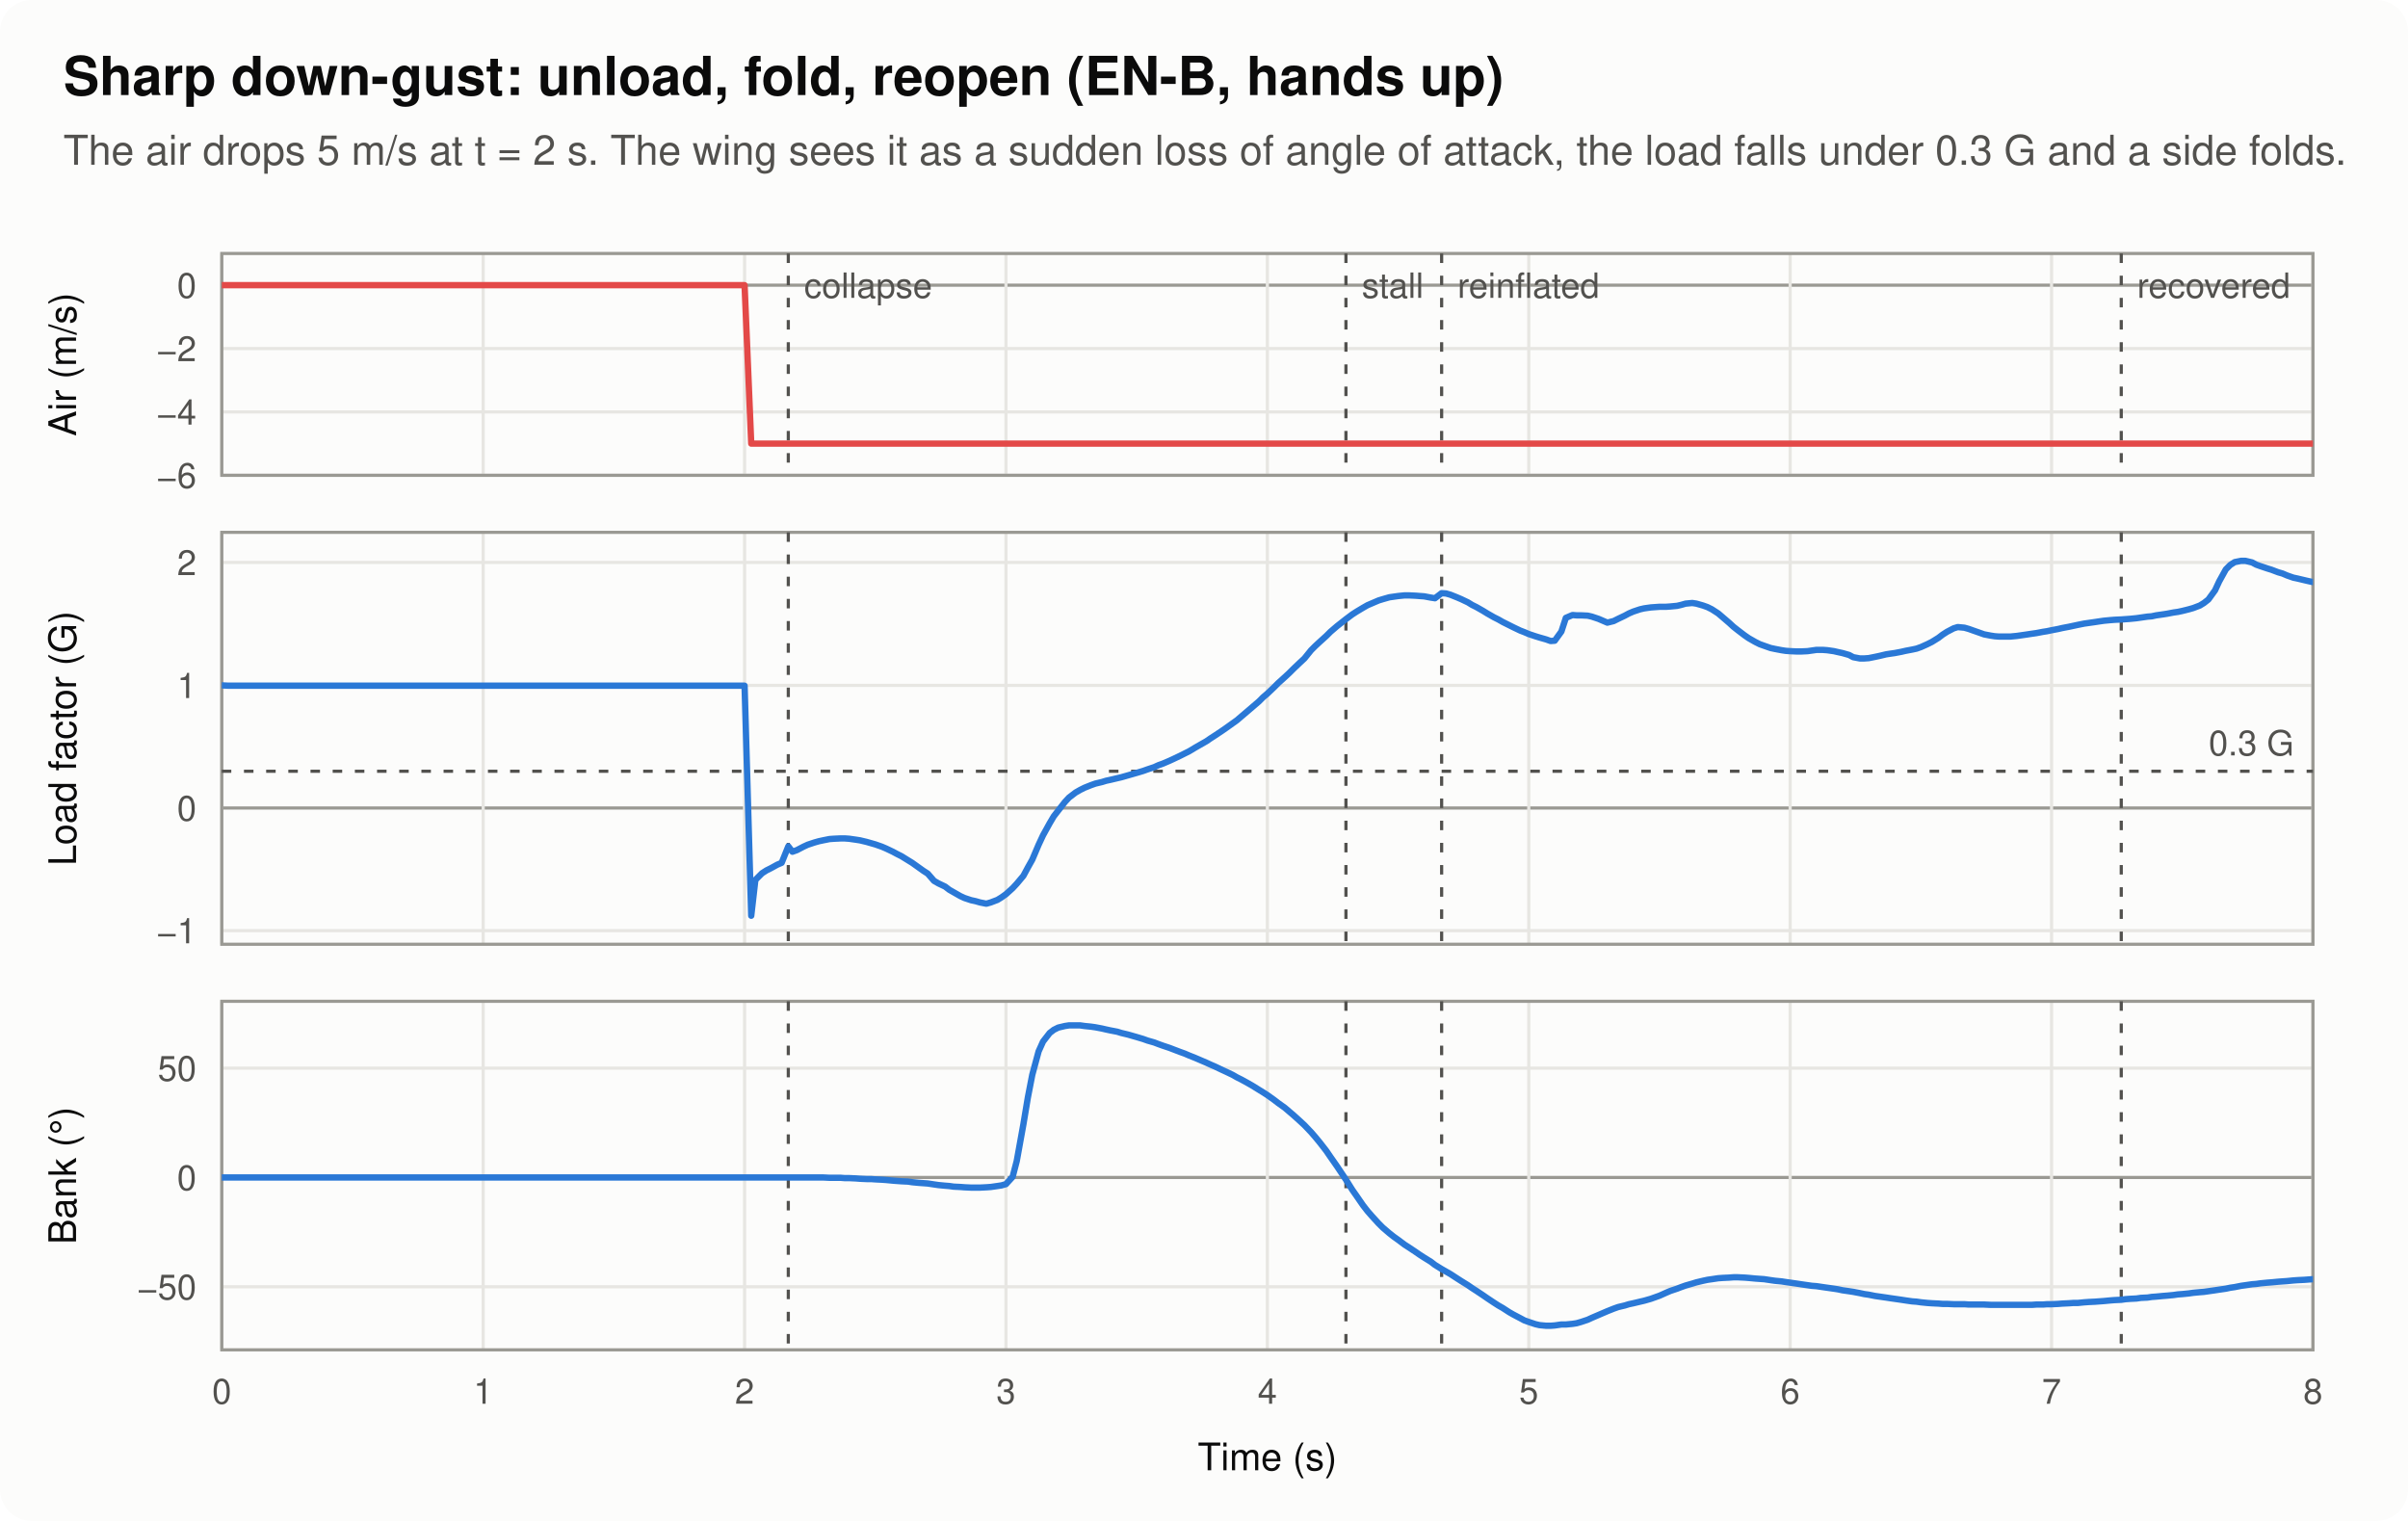
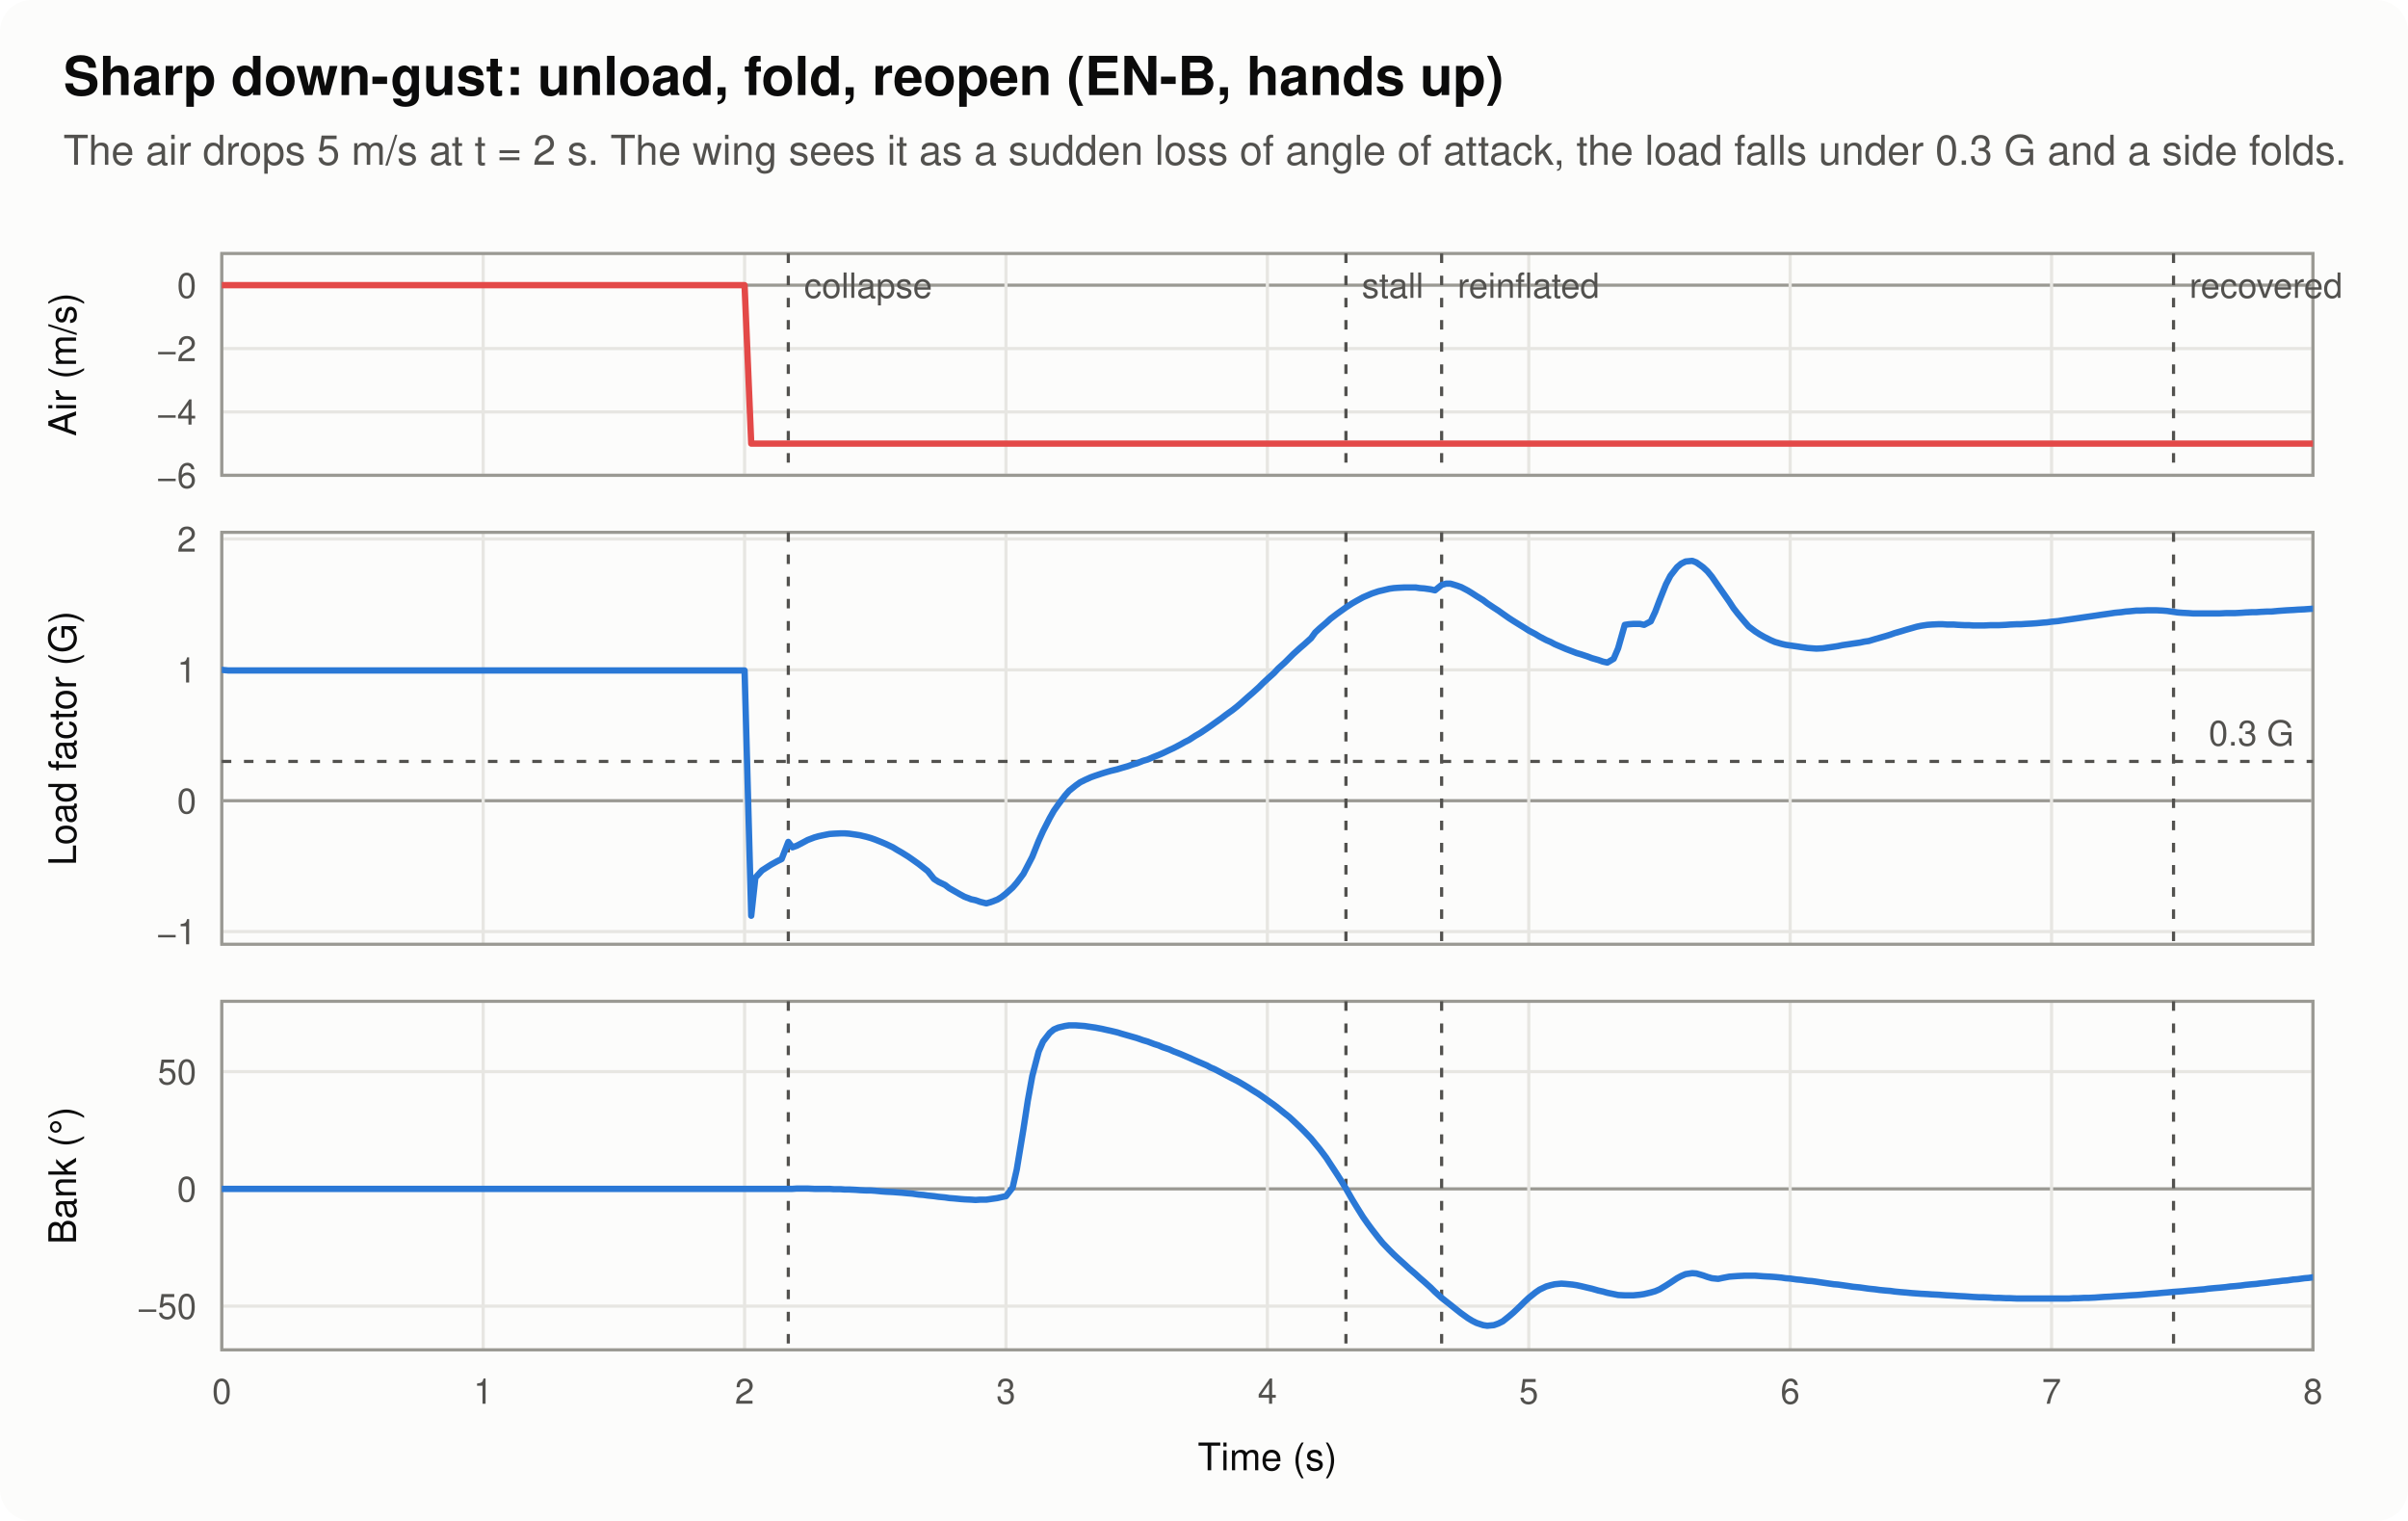
<svg xmlns="http://www.w3.org/2000/svg" width="760" height="480" viewBox="0 0 760 480" font-family="-apple-system, 'Segoe UI', Helvetica, Arial, sans-serif" role="img" aria-label="Sharp down-gust: unload, fold, reopen (EN-B, hands up)">
  <rect width="100%" height="100%" rx="10" fill="#fcfcfb" />
  <text x="20" y="30" font-size="17" font-weight="600" fill="#0b0b0b">Sharp down-gust: unload, fold, reopen (EN-B, hands up)</text>
  <text x="20" y="52" font-size="13" fill="#52514e">The air drops 5 m/s at t = 2 s. The wing sees it as a sudden loss of angle of attack, the load falls under 0.3 G and a side folds.</text>
  <clipPath id="clip0">
    <rect x="70" y="80" width="660" height="70" />
  </clipPath>
  <line x1="70" y1="150.0" x2="730" y2="150.0" stroke="#e7e6e2" stroke-width="1" />
  <text x="62" y="154" font-size="11" fill="#52514e" text-anchor="end">−6</text>
  <line x1="70" y1="130.0" x2="730" y2="130.0" stroke="#e7e6e2" stroke-width="1" />
  <text x="62" y="134" font-size="11" fill="#52514e" text-anchor="end">−4</text>
  <line x1="70" y1="110.0" x2="730" y2="110.0" stroke="#e7e6e2" stroke-width="1" />
  <text x="62" y="114" font-size="11" fill="#52514e" text-anchor="end">−2</text>
  <line x1="70" y1="90.0" x2="730" y2="90.0" stroke="#9a9993" stroke-width="1" />
  <text x="62" y="94" font-size="11" fill="#52514e" text-anchor="end">0</text>
  <line x1="70.0" y1="80" x2="70.0" y2="150" stroke="#e7e6e2" stroke-width="1" />
  <line x1="152.5" y1="80" x2="152.5" y2="150" stroke="#e7e6e2" stroke-width="1" />
  <line x1="235.0" y1="80" x2="235.0" y2="150" stroke="#e7e6e2" stroke-width="1" />
  <line x1="317.5" y1="80" x2="317.5" y2="150" stroke="#e7e6e2" stroke-width="1" />
  <line x1="400.0" y1="80" x2="400.0" y2="150" stroke="#e7e6e2" stroke-width="1" />
  <line x1="482.5" y1="80" x2="482.5" y2="150" stroke="#e7e6e2" stroke-width="1" />
  <line x1="565.0" y1="80" x2="565.0" y2="150" stroke="#e7e6e2" stroke-width="1" />
  <line x1="647.5" y1="80" x2="647.5" y2="150" stroke="#e7e6e2" stroke-width="1" />
  <line x1="730.0" y1="80" x2="730.0" y2="150" stroke="#e7e6e2" stroke-width="1" />
  <rect x="70" y="80" width="660" height="70" fill="none" stroke="#9a9993" stroke-width="1" />
  <text transform="translate(24 115) rotate(-90)" font-size="12" fill="#0b0b0b" text-anchor="middle">Air (m/s)</text>
  <line x1="248.8" y1="80" x2="248.8" y2="150" stroke="#52514e" stroke-width="1" stroke-dasharray="3 4" />
  <text x="253.8" y="94" font-size="11" fill="#52514e">collapse</text>
  <line x1="424.8" y1="80" x2="424.8" y2="150" stroke="#52514e" stroke-width="1" stroke-dasharray="3 4" />
  <text x="429.8" y="94" font-size="11" fill="#52514e">stall</text>
  <line x1="455.0" y1="80" x2="455.0" y2="150" stroke="#52514e" stroke-width="1" stroke-dasharray="3 4" />
  <text x="460" y="94" font-size="11" fill="#52514e">reinflated</text>
-   <line x1="669.5" y1="80" x2="669.5" y2="150" stroke="#52514e" stroke-width="1" stroke-dasharray="3 4" />
-   <text x="674.5" y="94" font-size="11" fill="#52514e">recovered</text>
+   <line x1="686.0" y1="80" x2="686.0" y2="150" stroke="#52514e" stroke-width="1" stroke-dasharray="3 4" />
+   <text x="691" y="94" font-size="11" fill="#52514e">recovered</text>
  <polyline clip-path="url(#clip0)" points="70.0,90.0 72.1,90.0 73.4,90.0 75.5,90.0 76.9,90.0 78.3,90.0 80.3,90.0 81.7,90.0 83.8,90.0 85.1,90.0 86.5,90.0 88.6,90.0 89.9,90.0 92.0,90.0 93.4,90.0 94.8,90.0 96.8,90.0 98.2,90.0 100.3,90.0 101.6,90.0 103.0,90.0 105.1,90.0 106.4,90.0 108.5,90.0 109.9,90.0 111.3,90.0 113.3,90.0 114.7,90.0 116.8,90.0 118.1,90.0 119.5,90.0 121.6,90.0 122.9,90.0 125.0,90.0 126.4,90.0 127.8,90.0 129.8,90.0 131.2,90.0 133.3,90.0 134.6,90.0 136.0,90.0 138.1,90.0 139.4,90.0 141.5,90.0 142.9,90.0 144.3,90.0 146.3,90.0 147.7,90.0 149.8,90.0 151.1,90.0 152.5,90.0 154.6,90.0 155.9,90.0 158.0,90.0 159.4,90.0 160.8,90.0 162.8,90.0 164.2,90.0 166.3,90.0 167.6,90.0 169.0,90.0 171.1,90.0 172.4,90.0 174.5,90.0 175.9,90.0 177.3,90.0 179.3,90.0 180.7,90.0 182.8,90.0 184.1,90.0 185.5,90.0 187.6,90.0 188.9,90.0 191.0,90.0 192.4,90.0 193.8,90.0 195.8,90.0 197.2,90.0 199.3,90.0 200.6,90.0 202.0,90.0 204.1,90.0 205.4,90.0 207.5,90.0 208.9,90.0 210.3,90.0 212.3,90.0 213.7,90.0 215.8,90.0 217.1,90.0 218.5,90.0 220.6,90.0 221.9,90.0 224.0,90.0 225.4,90.0 226.8,90.0 228.8,90.0 230.2,90.0 232.3,90.0 233.6,90.0 235.0,90.0 237.1,140.0 238.4,140.0 240.5,140.0 241.9,140.0 243.3,140.0 245.3,140.0 246.7,140.0 248.8,140.0 250.1,140.0 251.5,140.0 253.6,140.0 254.9,140.0 257.0,140.0 258.4,140.0 259.8,140.0 261.8,140.0 263.2,140.0 265.3,140.0 266.6,140.0 268.0,140.0 270.1,140.0 271.4,140.0 273.5,140.0 274.9,140.0 276.3,140.0 278.3,140.0 279.7,140.0 281.8,140.0 283.1,140.0 284.5,140.0 286.6,140.0 287.9,140.0 290.0,140.0 291.4,140.0 292.8,140.0 294.8,140.0 296.2,140.0 298.3,140.0 299.6,140.0 301.0,140.0 303.1,140.0 304.4,140.0 306.5,140.0 307.9,140.0 309.3,140.0 311.3,140.0 312.7,140.0 314.8,140.0 316.1,140.0 317.5,140.0 319.6,140.0 320.9,140.0 323.0,140.0 324.4,140.0 325.8,140.0 327.8,140.0 329.2,140.0 331.3,140.0 332.6,140.0 334.0,140.0 336.1,140.0 337.4,140.0 339.5,140.0 340.9,140.0 342.3,140.0 344.3,140.0 345.7,140.0 347.8,140.0 349.1,140.0 350.5,140.0 352.6,140.0 353.9,140.0 356.0,140.0 357.4,140.0 358.8,140.0 360.8,140.0 362.2,140.0 364.3,140.0 365.6,140.0 367.0,140.0 369.1,140.0 370.4,140.0 372.5,140.0 373.9,140.0 375.3,140.0 377.3,140.0 378.7,140.0 380.8,140.0 382.1,140.0 383.5,140.0 385.6,140.0 386.9,140.0 389.0,140.0 390.4,140.0 391.8,140.0 393.8,140.0 395.2,140.0 397.3,140.0 398.6,140.0 400.0,140.0 402.1,140.0 403.4,140.0 405.5,140.0 406.9,140.0 408.2,140.0 410.3,140.0 411.7,140.0 413.8,140.0 415.1,140.0 416.5,140.0 418.6,140.0 419.9,140.0 422.0,140.0 423.4,140.0 424.8,140.0 426.8,140.0 428.2,140.0 430.2,140.0 431.6,140.0 433.0,140.0 435.1,140.0 436.4,140.0 438.5,140.0 439.9,140.0 441.3,140.0 443.3,140.0 444.7,140.0 446.8,140.0 448.1,140.0 449.5,140.0 451.6,140.0 452.9,140.0 455.0,140.0 456.4,140.0 457.8,140.0 459.8,140.0 461.2,140.0 463.3,140.0 464.6,140.0 466.0,140.0 468.1,140.0 469.4,140.0 471.5,140.0 472.9,140.0 474.3,140.0 476.3,140.0 477.7,140.0 479.8,140.0 481.1,140.0 482.5,140.0 484.6,140.0 485.9,140.0 488.0,140.0 489.4,140.0 490.7,140.0 492.8,140.0 494.2,140.0 496.3,140.0 497.6,140.0 499.0,140.0 501.1,140.0 502.4,140.0 504.5,140.0 505.9,140.0 507.3,140.0 509.3,140.0 510.7,140.0 512.8,140.0 514.1,140.0 515.5,140.0 517.6,140.0 518.9,140.0 521.0,140.0 522.4,140.0 523.8,140.0 525.8,140.0 527.2,140.0 529.3,140.0 530.6,140.0 532.0,140.0 534.1,140.0 535.4,140.0 537.5,140.0 538.9,140.0 540.3,140.0 542.3,140.0 543.7,140.0 545.8,140.0 547.1,140.0 548.5,140.0 550.6,140.0 551.9,140.0 554.0,140.0 555.4,140.0 556.8,140.0 558.8,140.0 560.2,140.0 562.3,140.0 563.6,140.0 565.0,140.0 567.1,140.0 568.4,140.0 570.5,140.0 571.9,140.0 573.3,140.0 575.3,140.0 576.7,140.0 578.8,140.0 580.1,140.0 581.5,140.0 583.6,140.0 584.9,140.0 587.0,140.0 588.4,140.0 589.8,140.0 591.8,140.0 593.2,140.0 595.3,140.0 596.6,140.0 598.0,140.0 600.1,140.0 601.4,140.0 603.5,140.0 604.9,140.0 606.3,140.0 608.3,140.0 609.7,140.0 611.8,140.0 613.1,140.0 614.5,140.0 616.6,140.0 617.9,140.0 620.0,140.0 621.4,140.0 622.8,140.0 624.8,140.0 626.2,140.0 628.3,140.0 629.6,140.0 631.0,140.0 633.1,140.0 634.4,140.0 636.5,140.0 637.9,140.0 639.3,140.0 641.3,140.0 642.7,140.0 644.8,140.0 646.1,140.0 647.5,140.0 649.6,140.0 650.9,140.0 653.0,140.0 654.4,140.0 655.8,140.0 657.8,140.0 659.2,140.0 661.3,140.0 662.6,140.0 664.0,140.0 666.1,140.0 667.4,140.0 669.5,140.0 670.9,140.0 672.3,140.0 674.3,140.0 675.7,140.0 677.8,140.0 679.1,140.0 680.5,140.0 682.6,140.0 683.9,140.0 686.0,140.0 687.4,140.0 688.8,140.0 690.8,140.0 692.2,140.0 694.3,140.0 695.6,140.0 697.0,140.0 699.1,140.0 700.4,140.0 702.5,140.0 703.9,140.0 705.3,140.0 707.3,140.0 708.7,140.0 710.8,140.0 712.1,140.0 713.5,140.0 715.6,140.0 716.9,140.0 719.0,140.0 720.4,140.0 721.8,140.0 723.8,140.0 725.2,140.0 727.3,140.0 728.6,140.0 730.0,140.0" fill="none" stroke="#e34948" stroke-width="2" stroke-linejoin="round" stroke-linecap="round" />
  <clipPath id="clip1">
    <rect x="70" y="168" width="660" height="130" />
  </clipPath>
-   <line x1="70" y1="293.7" x2="730" y2="293.7" stroke="#e7e6e2" stroke-width="1" />
-   <text x="62" y="297.7" font-size="11" fill="#52514e" text-anchor="end">−1</text>
-   <line x1="70" y1="255.0" x2="730" y2="255.0" stroke="#9a9993" stroke-width="1" />
-   <text x="62" y="259" font-size="11" fill="#52514e" text-anchor="end">0</text>
-   <line x1="70" y1="216.3" x2="730" y2="216.3" stroke="#e7e6e2" stroke-width="1" />
-   <text x="62" y="220.3" font-size="11" fill="#52514e" text-anchor="end">1</text>
-   <line x1="70" y1="177.5" x2="730" y2="177.5" stroke="#e7e6e2" stroke-width="1" />
-   <text x="62" y="181.5" font-size="11" fill="#52514e" text-anchor="end">2</text>
+   <line x1="70" y1="294.0" x2="730" y2="294.0" stroke="#e7e6e2" stroke-width="1" />
+   <text x="62" y="298" font-size="11" fill="#52514e" text-anchor="end">−1</text>
+   <line x1="70" y1="252.7" x2="730" y2="252.7" stroke="#9a9993" stroke-width="1" />
+   <text x="62" y="256.7" font-size="11" fill="#52514e" text-anchor="end">0</text>
+   <line x1="70" y1="211.4" x2="730" y2="211.4" stroke="#e7e6e2" stroke-width="1" />
+   <text x="62" y="215.4" font-size="11" fill="#52514e" text-anchor="end">1</text>
+   <line x1="70" y1="170.1" x2="730" y2="170.1" stroke="#e7e6e2" stroke-width="1" />
+   <text x="62" y="174.1" font-size="11" fill="#52514e" text-anchor="end">2</text>
  <line x1="70.0" y1="168" x2="70.0" y2="298" stroke="#e7e6e2" stroke-width="1" />
  <line x1="152.5" y1="168" x2="152.5" y2="298" stroke="#e7e6e2" stroke-width="1" />
  <line x1="235.0" y1="168" x2="235.0" y2="298" stroke="#e7e6e2" stroke-width="1" />
  <line x1="317.5" y1="168" x2="317.5" y2="298" stroke="#e7e6e2" stroke-width="1" />
  <line x1="400.0" y1="168" x2="400.0" y2="298" stroke="#e7e6e2" stroke-width="1" />
  <line x1="482.5" y1="168" x2="482.5" y2="298" stroke="#e7e6e2" stroke-width="1" />
  <line x1="565.0" y1="168" x2="565.0" y2="298" stroke="#e7e6e2" stroke-width="1" />
  <line x1="647.5" y1="168" x2="647.5" y2="298" stroke="#e7e6e2" stroke-width="1" />
  <line x1="730.0" y1="168" x2="730.0" y2="298" stroke="#e7e6e2" stroke-width="1" />
  <rect x="70" y="168" width="660" height="130" fill="none" stroke="#9a9993" stroke-width="1" />
  <text transform="translate(24 233) rotate(-90)" font-size="12" fill="#0b0b0b" text-anchor="middle">Load factor (G)</text>
-   <line x1="70" y1="243.4" x2="730" y2="243.4" stroke="#52514e" stroke-width="1" stroke-dasharray="3 4" />
-   <text x="724" y="238.4" font-size="11" fill="#52514e" text-anchor="end">0.3 G</text>
+   <line x1="70" y1="240.3" x2="730" y2="240.3" stroke="#52514e" stroke-width="1" stroke-dasharray="3 4" />
+   <text x="724" y="235.3" font-size="11" fill="#52514e" text-anchor="end">0.3 G</text>
  <line x1="248.8" y1="168" x2="248.8" y2="298" stroke="#52514e" stroke-width="1" stroke-dasharray="3 4" />
  <line x1="424.8" y1="168" x2="424.8" y2="298" stroke="#52514e" stroke-width="1" stroke-dasharray="3 4" />
  <line x1="455.0" y1="168" x2="455.0" y2="298" stroke="#52514e" stroke-width="1" stroke-dasharray="3 4" />
-   <line x1="669.5" y1="168" x2="669.5" y2="298" stroke="#52514e" stroke-width="1" stroke-dasharray="3 4" />
-   <polyline clip-path="url(#clip1)" points="70.0,216.3 72.1,216.4 73.4,216.4 75.5,216.4 76.9,216.4 78.3,216.4 80.3,216.4 81.7,216.4 83.8,216.4 85.1,216.4 86.5,216.4 88.6,216.4 89.9,216.4 92.0,216.4 93.4,216.4 94.8,216.4 96.8,216.4 98.2,216.4 100.3,216.4 101.6,216.4 103.0,216.4 105.1,216.4 106.4,216.4 108.5,216.4 109.9,216.4 111.3,216.4 113.3,216.4 114.7,216.4 116.8,216.4 118.1,216.4 119.5,216.4 121.6,216.4 122.9,216.4 125.0,216.4 126.4,216.4 127.8,216.4 129.8,216.4 131.2,216.4 133.3,216.4 134.6,216.4 136.0,216.4 138.1,216.4 139.4,216.4 141.5,216.4 142.9,216.4 144.3,216.4 146.3,216.4 147.7,216.4 149.8,216.4 151.1,216.4 152.5,216.4 154.6,216.4 155.9,216.4 158.0,216.4 159.4,216.4 160.8,216.4 162.8,216.4 164.2,216.4 166.3,216.4 167.6,216.4 169.0,216.4 171.1,216.4 172.4,216.4 174.5,216.4 175.9,216.4 177.3,216.4 179.3,216.4 180.7,216.4 182.8,216.4 184.1,216.4 185.5,216.4 187.6,216.4 188.9,216.4 191.0,216.4 192.4,216.4 193.8,216.4 195.8,216.4 197.2,216.4 199.3,216.4 200.6,216.4 202.0,216.4 204.1,216.4 205.4,216.4 207.5,216.4 208.9,216.4 210.3,216.4 212.3,216.4 213.7,216.4 215.8,216.4 217.1,216.4 218.5,216.4 220.6,216.4 221.9,216.4 224.0,216.4 225.4,216.4 226.8,216.4 228.8,216.4 230.2,216.4 232.3,216.4 233.6,216.4 235.0,216.4 237.1,289.0 238.4,277.7 240.5,275.6 241.9,274.7 243.3,274.0 245.3,272.9 246.7,272.3 248.8,267.1 250.1,268.8 251.5,268.3 253.6,267.2 254.9,266.6 257.0,265.9 258.4,265.5 259.8,265.2 261.8,264.8 263.2,264.7 265.3,264.6 266.6,264.6 268.0,264.7 270.1,265.0 271.4,265.2 273.5,265.7 274.9,266.1 276.3,266.5 278.3,267.2 279.7,267.8 281.8,268.8 283.1,269.5 284.5,270.2 286.6,271.5 287.9,272.3 290.0,273.8 291.4,274.8 292.8,275.7 294.8,278.0 296.2,278.8 298.3,279.8 299.6,280.8 301.0,281.6 303.1,282.8 304.4,283.4 306.5,284.1 307.9,284.4 309.3,284.8 311.3,285.2 312.7,284.8 314.8,284.0 316.1,283.2 317.5,282.2 319.6,280.3 320.9,278.9 323.0,276.4 324.4,273.8 325.8,271.3 327.8,266.6 329.2,263.6 331.3,259.8 332.6,257.6 334.0,255.8 336.1,253.1 337.4,251.7 339.5,250.1 340.9,249.3 342.3,248.6 344.3,247.8 345.7,247.3 347.8,246.8 349.1,246.4 350.5,246.1 352.6,245.6 353.9,245.3 356.0,244.7 357.4,244.3 358.8,243.9 360.8,243.3 362.2,242.8 364.3,242.1 365.6,241.5 367.0,241.0 369.1,240.1 370.4,239.5 372.5,238.5 373.9,237.8 375.3,237.1 377.3,235.9 378.7,235.1 380.8,233.9 382.1,233.0 383.5,232.1 385.6,230.7 386.9,229.8 389.0,228.3 390.4,227.3 391.8,226.1 393.8,224.4 395.2,223.2 397.3,221.4 398.6,220.1 400.0,218.9 402.1,216.9 403.4,215.6 405.5,213.7 406.9,212.4 408.2,211.1 410.3,209.1 411.7,207.8 413.8,205.2 415.1,203.9 416.5,202.6 418.6,200.7 419.9,199.4 422.0,197.6 423.4,196.5 424.8,195.4 426.8,193.9 428.2,193.0 430.2,191.8 431.6,191.0 433.0,190.4 435.1,189.5 436.4,189.1 438.5,188.5 439.9,188.3 441.3,188.1 443.3,187.9 444.7,187.9 446.8,188.0 448.1,188.1 449.5,188.2 451.6,188.6 452.9,188.8 455.0,187.2 456.4,187.3 457.8,187.7 459.8,188.5 461.2,189.1 463.3,190.1 464.6,190.9 466.0,191.6 468.1,192.8 469.4,193.6 471.5,194.8 472.9,195.5 474.3,196.3 476.3,197.3 477.7,198.0 479.8,199.0 481.1,199.5 482.5,200.1 484.6,200.8 485.9,201.2 488.0,201.8 489.4,202.3 490.7,202.2 492.8,199.3 494.2,195.0 496.3,194.1 497.6,194.2 499.0,194.2 501.1,194.3 502.4,194.6 504.5,195.3 505.9,195.9 507.3,196.5 509.3,196.0 510.7,195.3 512.8,194.3 514.1,193.6 515.5,193.0 517.6,192.3 518.9,192.0 521.0,191.7 522.4,191.6 523.8,191.5 525.8,191.5 527.2,191.4 529.3,191.2 530.6,190.9 532.0,190.5 534.1,190.3 535.4,190.5 537.5,191.1 538.9,191.6 540.3,192.3 542.3,193.6 543.7,194.8 545.8,196.6 547.1,197.8 548.5,198.9 550.6,200.5 551.9,201.4 554.0,202.6 555.4,203.3 556.8,203.8 558.8,204.5 560.2,204.8 562.3,205.2 563.6,205.4 565.0,205.5 567.1,205.6 568.4,205.6 570.5,205.5 571.9,205.3 573.3,205.1 575.3,205.1 576.7,205.2 578.8,205.5 580.1,205.8 581.5,206.1 583.6,206.7 584.9,207.4 587.0,207.8 588.4,207.8 589.8,207.7 591.8,207.3 593.2,207.0 595.3,206.5 596.6,206.3 598.0,206.1 600.1,205.7 601.4,205.4 603.5,205.0 604.9,204.7 606.3,204.2 608.3,203.3 609.7,202.6 611.8,201.3 613.1,200.3 614.5,199.4 616.6,198.3 617.9,197.9 620.0,198.1 621.4,198.5 622.8,199.0 624.8,199.7 626.2,200.2 628.3,200.6 629.6,200.8 631.0,200.9 633.1,200.9 634.4,200.9 636.5,200.7 637.9,200.5 639.3,200.3 641.3,200.0 642.7,199.8 644.8,199.4 646.1,199.2 647.5,198.9 649.6,198.5 650.9,198.2 653.0,197.8 654.4,197.5 655.8,197.2 657.8,196.8 659.2,196.6 661.3,196.3 662.6,196.1 664.0,195.9 666.1,195.7 667.4,195.6 669.5,195.5 670.9,195.4 672.3,195.3 674.3,195.1 675.7,194.9 677.8,194.6 679.1,194.5 680.5,194.2 682.6,193.9 683.9,193.7 686.0,193.3 687.4,193.1 688.8,192.8 690.8,192.3 692.2,191.9 694.3,191.1 695.6,190.3 697.0,189.2 699.1,186.3 700.4,183.5 702.5,179.7 703.9,178.3 705.3,177.4 707.3,177.0 708.7,177.0 710.8,177.5 712.1,178.2 713.5,178.7 715.6,179.4 716.9,179.8 719.0,180.6 720.4,181.0 721.8,181.6 723.8,182.3 725.2,182.6 727.3,183.1 728.6,183.4 730.0,183.7" fill="none" stroke="#2a78d6" stroke-width="2" stroke-linejoin="round" stroke-linecap="round" />
+   <line x1="686.0" y1="168" x2="686.0" y2="298" stroke="#52514e" stroke-width="1" stroke-dasharray="3 4" />
+   <polyline clip-path="url(#clip1)" points="70.0,211.4 72.1,211.6 73.4,211.6 75.5,211.6 76.9,211.6 78.3,211.6 80.3,211.6 81.7,211.6 83.8,211.6 85.1,211.6 86.5,211.6 88.6,211.6 89.9,211.6 92.0,211.6 93.4,211.6 94.8,211.6 96.8,211.6 98.2,211.6 100.3,211.6 101.6,211.6 103.0,211.6 105.1,211.6 106.4,211.6 108.5,211.6 109.9,211.6 111.3,211.6 113.3,211.6 114.7,211.6 116.8,211.6 118.1,211.6 119.5,211.6 121.6,211.6 122.9,211.6 125.0,211.6 126.4,211.6 127.8,211.6 129.8,211.6 131.2,211.6 133.3,211.6 134.6,211.6 136.0,211.6 138.1,211.6 139.4,211.6 141.5,211.6 142.9,211.6 144.3,211.6 146.3,211.6 147.7,211.6 149.8,211.6 151.1,211.6 152.5,211.6 154.6,211.6 155.9,211.6 158.0,211.6 159.4,211.6 160.8,211.6 162.8,211.6 164.2,211.6 166.3,211.6 167.6,211.6 169.0,211.6 171.1,211.6 172.4,211.6 174.5,211.6 175.9,211.6 177.3,211.6 179.3,211.6 180.7,211.6 182.8,211.6 184.1,211.6 185.5,211.6 187.6,211.6 188.9,211.6 191.0,211.6 192.4,211.6 193.8,211.6 195.8,211.6 197.2,211.6 199.3,211.6 200.6,211.6 202.0,211.6 204.1,211.6 205.4,211.6 207.5,211.6 208.9,211.6 210.3,211.6 212.3,211.6 213.7,211.6 215.8,211.6 217.1,211.6 218.5,211.6 220.6,211.6 221.9,211.6 224.0,211.6 225.4,211.6 226.8,211.6 228.8,211.6 230.2,211.6 232.3,211.6 233.6,211.6 235.0,211.6 237.1,289.0 238.4,277.0 240.5,274.7 241.9,273.8 243.3,272.9 245.3,271.8 246.7,271.1 248.8,265.7 250.1,267.4 251.5,266.9 253.6,265.8 254.9,265.1 257.0,264.3 258.4,263.9 259.8,263.6 261.8,263.2 263.2,263.1 265.3,263.0 266.6,263.0 268.0,263.1 270.1,263.4 271.4,263.6 273.5,264.1 274.9,264.5 276.3,265.0 278.3,265.8 279.7,266.4 281.8,267.4 283.1,268.2 284.5,269.0 286.6,270.3 287.9,271.2 290.0,272.7 291.4,273.8 292.8,274.9 294.8,277.4 296.2,278.3 298.3,279.3 299.6,280.3 301.0,281.1 303.1,282.3 304.4,283.0 306.5,283.8 307.9,284.1 309.3,284.6 311.3,285.1 312.7,284.7 314.8,283.9 316.1,283.1 317.5,282.0 319.6,280.1 320.9,278.6 323.0,275.8 324.4,273.1 325.8,270.4 327.8,265.4 329.2,262.3 331.3,258.2 332.6,255.9 334.0,253.9 336.1,251.1 337.4,249.6 339.5,247.9 340.9,246.9 342.3,246.2 344.3,245.3 345.7,244.8 347.8,244.1 349.1,243.7 350.5,243.3 352.6,242.8 353.9,242.4 356.0,241.8 357.4,241.3 358.8,240.9 360.8,240.1 362.2,239.7 364.3,238.8 365.6,238.3 367.0,237.7 369.1,236.7 370.4,236.1 372.5,235.0 373.9,234.2 375.3,233.5 377.3,232.2 378.7,231.4 380.8,230.0 382.1,229.1 383.5,228.1 385.6,226.6 386.9,225.6 389.0,224.1 390.4,223.0 391.8,221.8 393.8,220.0 395.2,218.8 397.3,216.9 398.6,215.6 400.0,214.3 402.1,212.4 403.4,211.0 405.5,209.1 406.9,207.7 408.2,206.4 410.3,204.5 411.7,203.3 413.8,201.4 415.1,199.6 416.5,198.3 418.6,196.5 419.9,195.3 422.0,193.7 423.4,192.7 424.8,191.7 426.8,190.4 428.2,189.6 430.2,188.5 431.6,187.9 433.0,187.3 435.1,186.6 436.4,186.3 438.5,185.8 439.9,185.6 441.3,185.5 443.3,185.4 444.7,185.4 446.8,185.4 448.1,185.6 449.5,185.7 451.6,186.0 452.9,186.3 455.0,184.6 456.4,184.2 457.8,184.2 459.8,184.8 461.2,185.3 463.3,186.4 464.6,187.2 466.0,188.1 468.1,189.4 469.4,190.4 471.5,191.8 472.9,192.7 474.3,193.7 476.3,195.1 477.7,196.0 479.8,197.3 481.1,198.1 482.5,199.0 484.6,200.1 485.9,200.9 488.0,202.0 489.4,202.6 490.7,203.3 492.8,204.2 494.2,204.8 496.3,205.6 497.6,206.1 499.0,206.5 501.1,207.2 502.4,207.7 504.5,208.3 505.9,208.8 507.3,209.1 509.3,207.9 510.7,204.6 512.8,197.2 514.1,197.0 515.5,196.9 517.6,196.9 518.9,197.2 521.0,196.1 522.4,193.1 523.8,189.4 525.8,184.4 527.2,181.7 529.3,179.0 530.6,177.9 532.0,177.2 534.1,177.0 535.4,177.5 537.5,179.0 538.9,180.3 540.3,182.0 542.3,184.9 543.7,186.9 545.8,189.9 547.1,191.9 548.5,193.7 550.6,196.2 551.9,197.7 554.0,199.3 555.4,200.2 556.8,201.0 558.8,202.0 560.2,202.6 562.3,203.2 563.6,203.5 565.0,203.7 567.1,204.0 568.4,204.2 570.5,204.5 571.9,204.6 573.3,204.7 575.3,204.6 576.7,204.4 578.8,204.1 580.1,203.9 581.5,203.6 583.6,203.3 584.9,203.1 587.0,202.8 588.4,202.5 589.8,202.3 591.8,201.7 593.2,201.3 595.3,200.7 596.6,200.3 598.0,199.8 600.1,199.2 601.4,198.8 603.5,198.2 604.9,197.8 606.3,197.5 608.3,197.2 609.7,197.1 611.8,197.0 613.1,197.0 614.5,197.1 616.6,197.1 617.9,197.2 620.0,197.3 621.4,197.3 622.8,197.4 624.8,197.4 626.2,197.4 628.3,197.3 629.6,197.3 631.0,197.3 633.1,197.2 634.4,197.1 636.5,197.0 637.9,197.0 639.3,196.9 641.3,196.8 642.7,196.7 644.8,196.5 646.1,196.4 647.5,196.2 649.6,196.0 650.9,195.8 653.0,195.5 654.4,195.3 655.8,195.1 657.8,194.8 659.2,194.6 661.3,194.3 662.6,194.1 664.0,193.9 666.1,193.6 667.4,193.4 669.5,193.2 670.9,193.0 672.3,192.9 674.3,192.7 675.7,192.7 677.8,192.6 679.1,192.6 680.5,192.6 682.6,192.7 683.9,192.8 686.0,193.1 687.4,193.3 688.8,193.4 690.8,193.5 692.2,193.6 694.3,193.6 695.6,193.6 697.0,193.6 699.1,193.6 700.4,193.6 702.5,193.5 703.9,193.5 705.3,193.5 707.3,193.4 708.7,193.3 710.8,193.2 712.1,193.2 713.5,193.1 715.6,193.0 716.9,193.0 719.0,192.8 720.4,192.7 721.8,192.6 723.8,192.5 725.2,192.4 727.3,192.3 728.6,192.2 730.0,192.1" fill="none" stroke="#2a78d6" stroke-width="2" stroke-linejoin="round" stroke-linecap="round" />
  <clipPath id="clip2">
    <rect x="70" y="316" width="660" height="110" />
  </clipPath>
-   <line x1="70" y1="406.1" x2="730" y2="406.1" stroke="#e7e6e2" stroke-width="1" />
-   <text x="62" y="410.1" font-size="11" fill="#52514e" text-anchor="end">−50</text>
-   <line x1="70" y1="371.6" x2="730" y2="371.6" stroke="#9a9993" stroke-width="1" />
-   <text x="62" y="375.6" font-size="11" fill="#52514e" text-anchor="end">0</text>
-   <line x1="70" y1="337.1" x2="730" y2="337.1" stroke="#e7e6e2" stroke-width="1" />
-   <text x="62" y="341.1" font-size="11" fill="#52514e" text-anchor="end">50</text>
+   <line x1="70" y1="412.2" x2="730" y2="412.2" stroke="#e7e6e2" stroke-width="1" />
+   <text x="62" y="416.2" font-size="11" fill="#52514e" text-anchor="end">−50</text>
+   <line x1="70" y1="375.2" x2="730" y2="375.2" stroke="#9a9993" stroke-width="1" />
+   <text x="62" y="379.2" font-size="11" fill="#52514e" text-anchor="end">0</text>
+   <line x1="70" y1="338.2" x2="730" y2="338.2" stroke="#e7e6e2" stroke-width="1" />
+   <text x="62" y="342.2" font-size="11" fill="#52514e" text-anchor="end">50</text>
  <line x1="70.0" y1="316" x2="70.0" y2="426" stroke="#e7e6e2" stroke-width="1" />
  <text x="70.0" y="443" font-size="11" fill="#52514e" text-anchor="middle">0</text>
  <line x1="152.5" y1="316" x2="152.5" y2="426" stroke="#e7e6e2" stroke-width="1" />
  <text x="152.5" y="443" font-size="11" fill="#52514e" text-anchor="middle">1</text>
  <line x1="235.0" y1="316" x2="235.0" y2="426" stroke="#e7e6e2" stroke-width="1" />
  <text x="235.0" y="443" font-size="11" fill="#52514e" text-anchor="middle">2</text>
  <line x1="317.5" y1="316" x2="317.5" y2="426" stroke="#e7e6e2" stroke-width="1" />
  <text x="317.5" y="443" font-size="11" fill="#52514e" text-anchor="middle">3</text>
  <line x1="400.0" y1="316" x2="400.0" y2="426" stroke="#e7e6e2" stroke-width="1" />
  <text x="400.0" y="443" font-size="11" fill="#52514e" text-anchor="middle">4</text>
  <line x1="482.5" y1="316" x2="482.5" y2="426" stroke="#e7e6e2" stroke-width="1" />
  <text x="482.5" y="443" font-size="11" fill="#52514e" text-anchor="middle">5</text>
  <line x1="565.0" y1="316" x2="565.0" y2="426" stroke="#e7e6e2" stroke-width="1" />
  <text x="565.0" y="443" font-size="11" fill="#52514e" text-anchor="middle">6</text>
  <line x1="647.5" y1="316" x2="647.5" y2="426" stroke="#e7e6e2" stroke-width="1" />
  <text x="647.5" y="443" font-size="11" fill="#52514e" text-anchor="middle">7</text>
  <line x1="730.0" y1="316" x2="730.0" y2="426" stroke="#e7e6e2" stroke-width="1" />
  <text x="730.0" y="443" font-size="11" fill="#52514e" text-anchor="middle">8</text>
  <rect x="70" y="316" width="660" height="110" fill="none" stroke="#9a9993" stroke-width="1" />
  <text transform="translate(24 371) rotate(-90)" font-size="12" fill="#0b0b0b" text-anchor="middle">Bank (°)</text>
  <line x1="248.8" y1="316" x2="248.8" y2="426" stroke="#52514e" stroke-width="1" stroke-dasharray="3 4" />
  <line x1="424.8" y1="316" x2="424.8" y2="426" stroke="#52514e" stroke-width="1" stroke-dasharray="3 4" />
  <line x1="455.0" y1="316" x2="455.0" y2="426" stroke="#52514e" stroke-width="1" stroke-dasharray="3 4" />
-   <line x1="669.5" y1="316" x2="669.5" y2="426" stroke="#52514e" stroke-width="1" stroke-dasharray="3 4" />
-   <polyline clip-path="url(#clip2)" points="70.0,371.6 72.1,371.6 73.4,371.6 75.5,371.6 76.9,371.6 78.3,371.6 80.3,371.6 81.7,371.6 83.8,371.6 85.1,371.6 86.5,371.6 88.6,371.6 89.9,371.6 92.0,371.6 93.4,371.6 94.8,371.6 96.8,371.6 98.2,371.6 100.3,371.6 101.6,371.6 103.0,371.6 105.1,371.6 106.4,371.6 108.5,371.6 109.9,371.6 111.3,371.6 113.3,371.6 114.7,371.6 116.8,371.6 118.1,371.6 119.5,371.6 121.6,371.6 122.9,371.6 125.0,371.6 126.4,371.6 127.8,371.6 129.8,371.6 131.2,371.6 133.3,371.6 134.6,371.6 136.0,371.6 138.1,371.6 139.4,371.6 141.5,371.6 142.9,371.6 144.3,371.6 146.3,371.6 147.7,371.6 149.8,371.6 151.1,371.6 152.5,371.6 154.6,371.6 155.9,371.6 158.0,371.6 159.4,371.6 160.8,371.6 162.8,371.6 164.2,371.6 166.3,371.6 167.6,371.6 169.0,371.6 171.1,371.6 172.4,371.6 174.5,371.6 175.9,371.6 177.3,371.6 179.3,371.6 180.7,371.6 182.8,371.6 184.1,371.6 185.5,371.6 187.6,371.6 188.9,371.6 191.0,371.6 192.4,371.6 193.8,371.6 195.8,371.6 197.2,371.6 199.3,371.6 200.6,371.6 202.0,371.6 204.1,371.6 205.4,371.6 207.5,371.6 208.9,371.6 210.3,371.6 212.3,371.6 213.7,371.6 215.8,371.6 217.1,371.6 218.5,371.6 220.6,371.6 221.9,371.6 224.0,371.6 225.4,371.6 226.8,371.6 228.8,371.6 230.2,371.6 232.3,371.6 233.6,371.6 235.0,371.6 237.1,371.6 238.4,371.6 240.5,371.6 241.9,371.6 243.3,371.6 245.3,371.6 246.7,371.6 248.8,371.6 250.1,371.6 251.5,371.6 253.6,371.6 254.9,371.6 257.0,371.6 258.4,371.6 259.8,371.6 261.8,371.7 263.2,371.7 265.3,371.7 266.6,371.8 268.0,371.8 270.1,371.9 271.4,372.0 273.5,372.1 274.9,372.1 276.3,372.2 278.3,372.3 279.7,372.4 281.8,372.6 283.1,372.7 284.5,372.8 286.6,372.9 287.9,373.1 290.0,373.3 291.4,373.4 292.8,373.5 294.8,373.8 296.2,374.0 298.3,374.2 299.6,374.3 301.0,374.5 303.1,374.6 304.4,374.7 306.5,374.8 307.9,374.8 309.3,374.8 311.3,374.7 312.7,374.6 314.8,374.3 316.1,374.1 317.5,373.7 319.6,371.4 320.9,366.4 323.0,354.8 324.4,346.4 325.8,339.2 327.8,331.8 329.2,328.7 331.3,326.0 332.6,325.0 334.0,324.3 336.1,323.8 337.4,323.6 339.5,323.6 340.9,323.6 342.3,323.8 344.3,324.0 345.7,324.2 347.8,324.6 349.1,324.9 350.5,325.2 352.6,325.6 353.9,326.0 356.0,326.5 357.4,326.9 358.8,327.3 360.8,327.9 362.2,328.4 364.3,329.0 365.6,329.5 367.0,330.0 369.1,330.7 370.4,331.2 372.5,332.0 373.9,332.5 375.3,333.1 377.3,333.9 378.7,334.5 380.8,335.4 382.1,336.0 383.5,336.6 385.6,337.6 386.9,338.2 389.0,339.2 390.4,340.0 391.8,340.7 393.8,341.8 395.2,342.6 397.3,343.9 398.6,344.7 400.0,345.6 402.1,347.1 403.4,348.1 405.5,349.6 406.9,350.8 408.2,351.9 410.3,353.8 411.7,355.1 413.8,357.3 415.1,358.8 416.5,360.5 418.6,363.2 419.9,365.1 422.0,368.1 423.4,370.2 424.8,372.3 426.8,375.5 428.2,377.5 430.2,380.4 431.6,382.2 433.0,383.8 435.1,386.1 436.4,387.4 438.5,389.2 439.9,390.3 441.3,391.3 443.3,392.8 444.7,393.7 446.8,395.1 448.1,396.0 449.5,396.9 451.6,398.2 452.9,399.2 455.0,400.5 456.4,401.3 457.8,402.1 459.8,403.4 461.2,404.3 463.3,405.6 464.6,406.5 466.0,407.4 468.1,408.8 469.4,409.7 471.5,411.1 472.9,412.0 474.3,412.8 476.3,414.1 477.7,414.9 479.8,416.0 481.1,416.7 482.5,417.2 484.6,417.9 485.9,418.2 488.0,418.4 489.4,418.4 490.7,418.3 492.8,418.0 494.2,418.0 496.3,417.8 497.6,417.6 499.0,417.2 501.1,416.5 502.4,415.9 504.5,415.0 505.9,414.4 507.3,413.8 509.3,413.0 510.7,412.5 512.8,412.0 514.1,411.6 515.5,411.3 517.6,410.8 518.9,410.5 521.0,409.9 522.4,409.4 523.8,408.9 525.8,408.0 527.2,407.4 529.3,406.7 530.6,406.2 532.0,405.7 534.1,405.1 535.4,404.7 537.5,404.2 538.9,403.9 540.3,403.7 542.3,403.4 543.7,403.3 545.8,403.2 547.1,403.1 548.5,403.1 550.6,403.2 551.9,403.3 554.0,403.5 555.4,403.6 556.8,403.7 558.8,404.0 560.2,404.2 562.3,404.4 563.6,404.6 565.0,404.8 567.1,405.1 568.4,405.3 570.5,405.6 571.9,405.8 573.3,405.9 575.3,406.2 576.7,406.4 578.8,406.7 580.1,406.9 581.5,407.2 583.6,407.5 584.9,407.7 587.0,408.1 588.4,408.4 589.8,408.6 591.8,409.0 593.2,409.2 595.3,409.5 596.6,409.7 598.0,409.9 600.1,410.2 601.4,410.4 603.5,410.7 604.9,410.8 606.3,411.0 608.3,411.2 609.7,411.3 611.8,411.4 613.1,411.5 614.5,411.5 616.6,411.6 617.9,411.6 620.0,411.6 621.4,411.7 622.8,411.7 624.8,411.7 626.2,411.7 628.3,411.8 629.6,411.8 631.0,411.8 633.1,411.8 634.4,411.8 636.5,411.8 637.9,411.8 639.3,411.8 641.3,411.8 642.7,411.7 644.8,411.7 646.1,411.6 647.5,411.6 649.6,411.5 650.9,411.4 653.0,411.3 654.4,411.2 655.8,411.2 657.8,411.0 659.2,410.9 661.3,410.8 662.6,410.7 664.0,410.6 666.1,410.4 667.4,410.3 669.5,410.2 670.9,410.0 672.3,409.9 674.3,409.8 675.7,409.6 677.8,409.5 679.1,409.3 680.5,409.2 682.6,409.0 683.9,408.9 686.0,408.7 687.4,408.5 688.8,408.4 690.8,408.2 692.2,408.0 694.3,407.8 695.6,407.7 697.0,407.5 699.1,407.2 700.4,407.0 702.5,406.7 703.9,406.4 705.3,406.2 707.3,405.8 708.7,405.6 710.8,405.3 712.1,405.2 713.5,405.0 715.6,404.8 716.9,404.7 719.0,404.5 720.4,404.4 721.8,404.3 723.8,404.1 725.2,404.0 727.3,403.9 728.6,403.8 730.0,403.7" fill="none" stroke="#2a78d6" stroke-width="2" stroke-linejoin="round" stroke-linecap="round" />
+   <line x1="686.0" y1="316" x2="686.0" y2="426" stroke="#52514e" stroke-width="1" stroke-dasharray="3 4" />
+   <polyline clip-path="url(#clip2)" points="70.0,375.2 72.1,375.2 73.4,375.2 75.5,375.2 76.9,375.2 78.3,375.2 80.3,375.2 81.7,375.2 83.8,375.2 85.1,375.2 86.5,375.2 88.6,375.2 89.9,375.2 92.0,375.2 93.4,375.2 94.8,375.2 96.8,375.2 98.2,375.2 100.3,375.2 101.6,375.2 103.0,375.2 105.1,375.2 106.4,375.2 108.5,375.2 109.9,375.2 111.3,375.2 113.3,375.2 114.7,375.2 116.8,375.2 118.1,375.2 119.5,375.2 121.6,375.2 122.9,375.2 125.0,375.2 126.4,375.2 127.8,375.2 129.8,375.2 131.2,375.2 133.3,375.2 134.6,375.2 136.0,375.2 138.1,375.2 139.4,375.2 141.5,375.2 142.9,375.2 144.3,375.2 146.3,375.2 147.7,375.2 149.8,375.2 151.1,375.2 152.5,375.2 154.6,375.2 155.9,375.2 158.0,375.2 159.4,375.2 160.8,375.2 162.8,375.2 164.2,375.2 166.3,375.2 167.6,375.2 169.0,375.2 171.1,375.2 172.4,375.2 174.5,375.2 175.9,375.2 177.3,375.2 179.3,375.2 180.7,375.2 182.8,375.2 184.1,375.2 185.5,375.2 187.6,375.2 188.9,375.2 191.0,375.2 192.4,375.2 193.8,375.2 195.8,375.2 197.2,375.2 199.3,375.2 200.6,375.2 202.0,375.2 204.1,375.2 205.4,375.2 207.5,375.2 208.9,375.2 210.3,375.2 212.3,375.2 213.7,375.2 215.8,375.2 217.1,375.2 218.5,375.2 220.6,375.2 221.9,375.2 224.0,375.2 225.4,375.2 226.8,375.2 228.8,375.2 230.2,375.2 232.3,375.2 233.6,375.2 235.0,375.2 237.1,375.2 238.4,375.2 240.5,375.2 241.9,375.2 243.3,375.2 245.3,375.2 246.7,375.2 248.8,375.2 250.1,375.2 251.5,375.1 253.6,375.1 254.9,375.1 257.0,375.2 258.4,375.2 259.8,375.2 261.8,375.2 263.2,375.3 265.3,375.3 266.6,375.4 268.0,375.4 270.1,375.5 271.4,375.6 273.5,375.7 274.9,375.7 276.3,375.8 278.3,376.0 279.7,376.1 281.8,376.2 283.1,376.3 284.5,376.4 286.6,376.6 287.9,376.7 290.0,377.0 291.4,377.1 292.8,377.3 294.8,377.5 296.2,377.7 298.3,377.9 299.6,378.1 301.0,378.2 303.1,378.4 304.4,378.5 306.5,378.6 307.9,378.7 309.3,378.6 311.3,378.6 312.7,378.4 314.8,378.1 316.1,377.8 317.5,377.5 319.6,374.8 320.9,369.1 323.0,356.4 324.4,347.3 325.8,339.6 327.8,331.9 329.2,328.7 331.3,326.0 332.6,324.9 334.0,324.3 336.1,323.8 337.4,323.6 339.5,323.6 340.9,323.7 342.3,323.8 344.3,324.1 345.7,324.3 347.8,324.7 349.1,325.0 350.5,325.3 352.6,325.8 353.9,326.2 356.0,326.8 357.4,327.2 358.8,327.6 360.8,328.3 362.2,328.7 364.3,329.5 365.6,329.9 367.0,330.5 369.1,331.2 370.4,331.8 372.5,332.6 373.9,333.2 375.3,333.8 377.3,334.7 378.7,335.3 380.8,336.2 382.1,336.9 383.5,337.5 385.6,338.6 386.9,339.3 389.0,340.4 390.4,341.1 391.8,341.9 393.8,343.1 395.2,344.0 397.3,345.3 398.6,346.2 400.0,347.2 402.1,348.7 403.4,349.7 405.5,351.4 406.9,352.5 408.2,353.7 410.3,355.7 411.7,357.1 413.8,359.3 415.1,360.9 416.5,362.6 418.6,365.4 419.9,367.4 422.0,370.6 423.4,372.8 424.8,375.1 426.8,378.6 428.2,380.9 430.2,384.1 431.6,386.1 433.0,388.0 435.1,390.7 436.4,392.3 438.5,394.5 439.9,395.9 441.3,397.2 443.3,399.0 444.7,400.3 446.8,402.1 448.1,403.3 449.5,404.5 451.6,406.4 452.9,407.7 455.0,409.6 456.4,410.7 457.8,411.8 459.8,413.4 461.2,414.5 463.3,416.0 464.6,416.8 466.0,417.5 468.1,418.2 469.4,418.4 471.5,418.2 472.9,417.7 474.3,417.0 476.3,415.4 477.7,414.2 479.8,412.2 481.1,410.9 482.5,409.6 484.6,407.9 485.9,407.0 488.0,406.0 489.4,405.6 490.7,405.3 492.8,405.1 494.2,405.2 496.3,405.4 497.6,405.6 499.0,405.9 501.1,406.4 502.4,406.7 504.5,407.3 505.9,407.6 507.3,408.0 509.3,408.4 510.7,408.7 512.8,408.8 514.1,408.8 515.5,408.8 517.6,408.6 518.9,408.4 521.0,407.9 522.4,407.5 523.8,406.9 525.8,405.7 527.2,404.8 529.3,403.4 530.6,402.7 532.0,402.1 534.1,401.8 535.4,401.9 537.5,402.5 538.9,403.0 540.3,403.4 542.3,403.6 543.7,403.3 545.8,402.9 547.1,402.8 548.5,402.7 550.6,402.6 551.9,402.6 554.0,402.6 555.4,402.7 556.8,402.8 558.8,402.9 560.2,403.0 562.3,403.2 563.6,403.4 565.0,403.5 567.1,403.8 568.4,403.9 570.5,404.2 571.9,404.3 573.3,404.5 575.3,404.8 576.7,405.0 578.8,405.3 580.1,405.4 581.5,405.6 583.6,405.9 584.9,406.1 587.0,406.3 588.4,406.5 589.8,406.7 591.8,406.9 593.2,407.1 595.3,407.3 596.6,407.4 598.0,407.6 600.1,407.8 601.4,407.9 603.5,408.1 604.9,408.2 606.3,408.3 608.3,408.4 609.7,408.5 611.8,408.6 613.1,408.7 614.5,408.8 616.6,408.9 617.9,409.0 620.0,409.1 621.4,409.2 622.8,409.3 624.8,409.4 626.2,409.4 628.3,409.5 629.6,409.6 631.0,409.6 633.1,409.7 634.4,409.7 636.5,409.8 637.9,409.8 639.3,409.8 641.3,409.8 642.7,409.8 644.8,409.8 646.1,409.8 647.5,409.8 649.6,409.8 650.9,409.8 653.0,409.8 654.4,409.7 655.8,409.7 657.8,409.6 659.2,409.6 661.3,409.5 662.6,409.4 664.0,409.3 666.1,409.2 667.4,409.1 669.5,409.0 670.9,408.9 672.3,408.8 674.3,408.7 675.7,408.6 677.8,408.4 679.1,408.3 680.5,408.2 682.6,408.0 683.9,407.9 686.0,407.7 687.4,407.6 688.8,407.5 690.8,407.3 692.2,407.2 694.3,407.0 695.6,406.9 697.0,406.7 699.1,406.5 700.4,406.4 702.5,406.2 703.9,406.0 705.3,405.9 707.3,405.7 708.7,405.5 710.8,405.3 712.1,405.2 713.5,405.0 715.6,404.8 716.9,404.6 719.0,404.4 720.4,404.2 721.8,404.1 723.8,403.8 725.2,403.7 727.3,403.4 728.6,403.3 730.0,403.1" fill="none" stroke="#2a78d6" stroke-width="2" stroke-linejoin="round" stroke-linecap="round" />
  <text x="400" y="464" font-size="12" fill="#0b0b0b" text-anchor="middle">Time (s)</text>
</svg>
